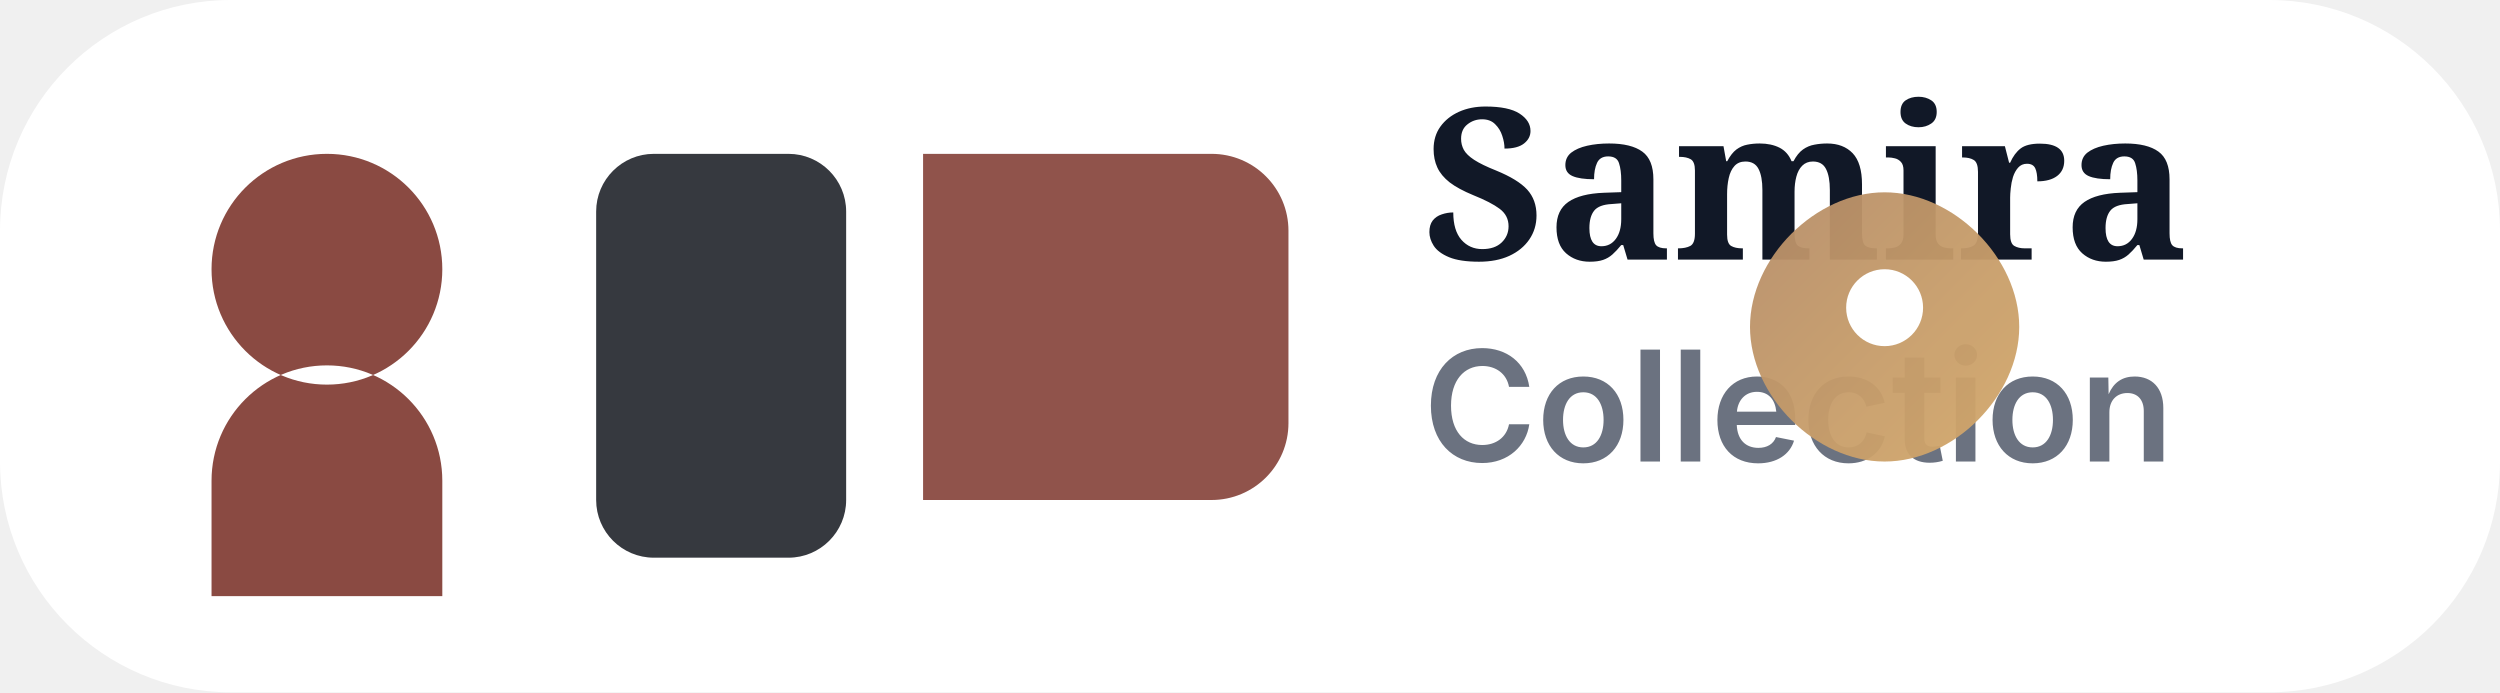
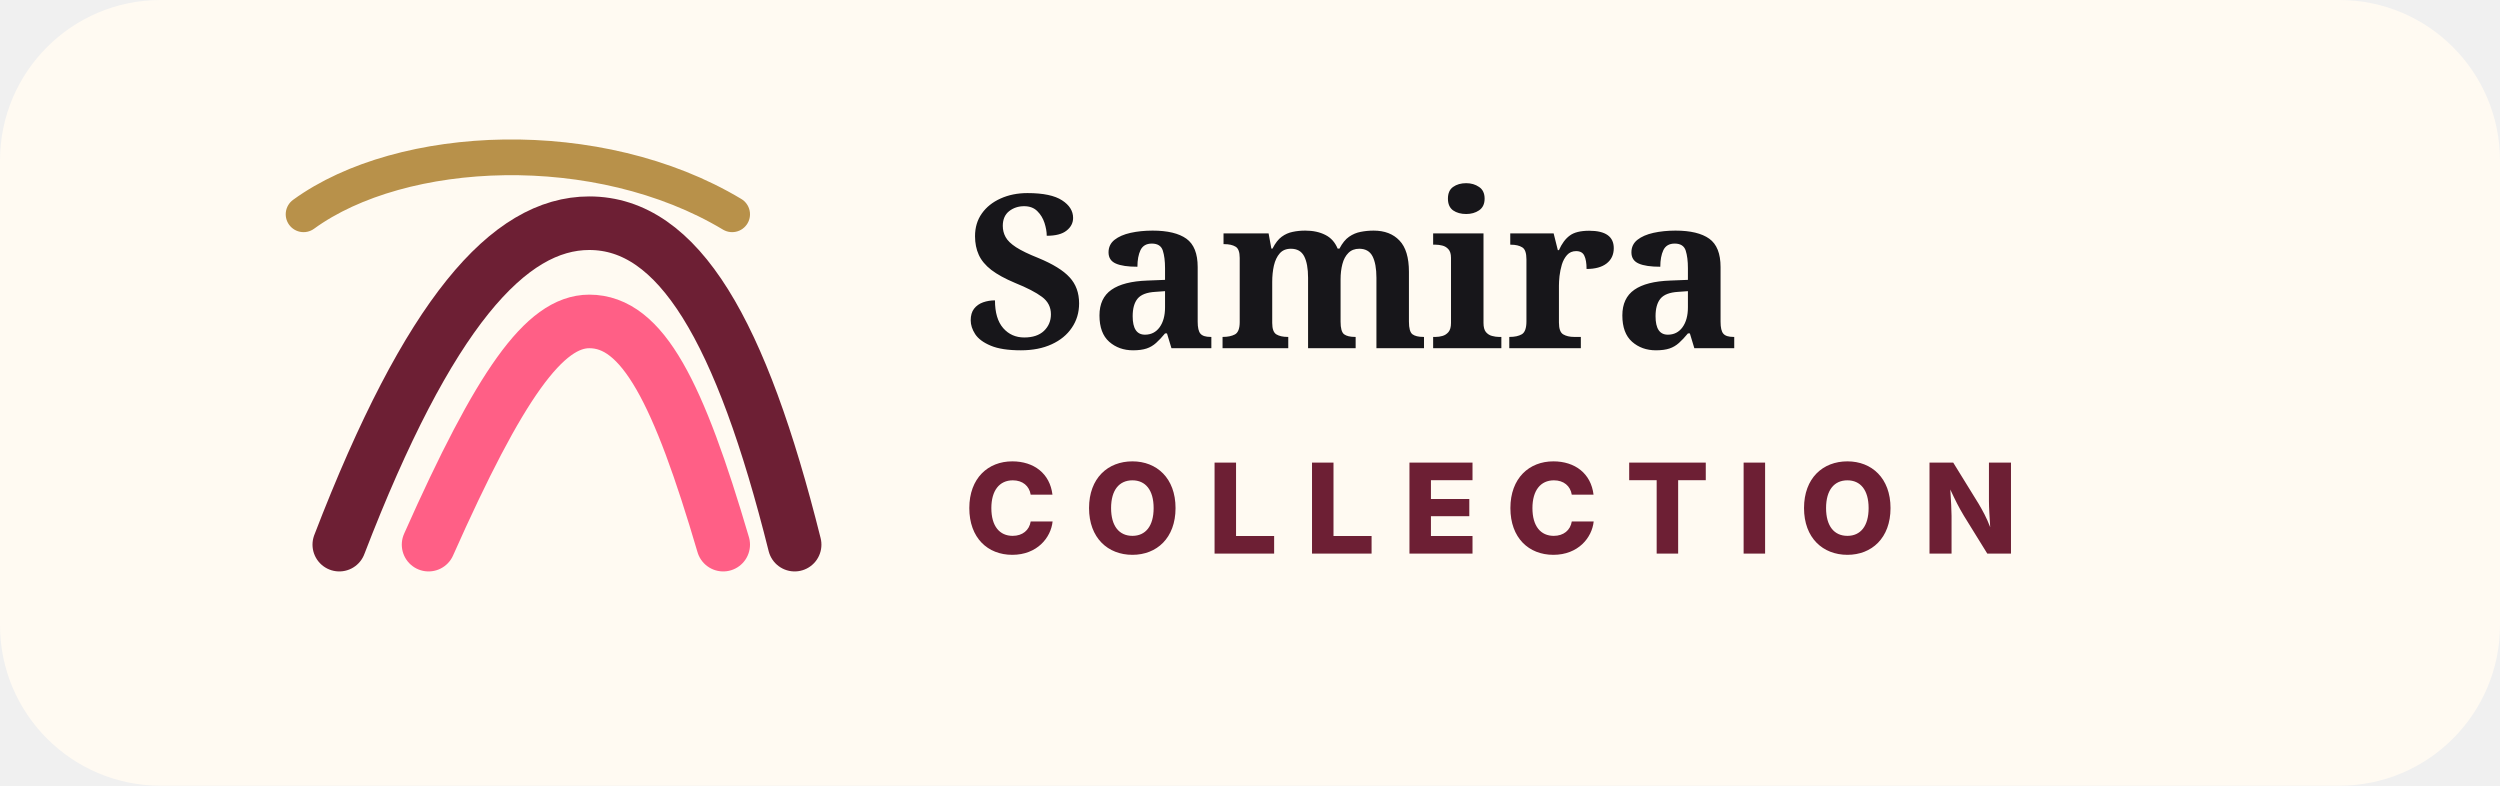
- <svg xmlns="http://www.w3.org/2000/svg" width="260" height="72" viewBox="0 0 260 72" fill="none">
-   <defs>
-     <linearGradient id="goldGrad" x1="0" y1="0" x2="1" y2="1">
-       <stop offset="0%" stop-color="#B68D68" />
-       <stop offset="100%" stop-color="#D4A96B" />
-     </linearGradient>
-   </defs>
-   <rect width="260" height="72" rx="24" fill="white" />
-   <path d="M34 16C27.37 16 22 21.37 22 28C22 34.63 27.37 40 34 40C40.63 40 46 34.63 46 28C46 21.37 40.63 16 34 16ZM22 50C22 43.37 27.37 38 34 38C40.63 38 46 43.37 46 50V62H22V50Z" fill="#8A4A42" />
-   <path d="M62 22C62 18.69 64.69 16 68 16H82C85.31 16 88 18.69 88 22V52C88 55.31 85.31 58 82 58H68C64.69 58 62 55.31 62 52V22Z" fill="#20232a" opacity="0.9" />
-   <path d="M96 16H126C130.42 16 134 19.58 134 24V44C134 48.42 130.42 52 126 52H96V16Z" fill="#8A4A42" opacity="0.95" />
-   <text x="148" y="27" fill="#111827" font-family="Playfair Display, serif" font-size="22" font-weight="700">Samira</text>
-   <text x="148" y="48" fill="#6B7280" font-family="Inter, sans-serif" font-size="16" font-weight="600">Collection</text>
-   <path d="M182 34C182 26.82 188.82 20 196 20C203.18 20 210 26.82 210 34C210 41.18 203.18 48 196 48C188.82 48 182 41.18 182 34ZM196 28C193.79 28 192 29.79 192 32C192 34.21 193.79 36 196 36C198.21 36 200 34.21 200 32C200 29.79 198.21 28 196 28Z" fill="url(#goldGrad)" opacity="0.95" />
+ <svg xmlns="http://www.w3.org/2000/svg" width="280" height="88" viewBox="0 0 280 88" fill="none">
+   <rect width="280" height="88" rx="18" fill="#FFFAF2" />
+   <path d="M38 61C48 35 57 25 66 25C76 25 83 37 89 61" stroke="#6D1F34" stroke-width="6" stroke-linecap="round" />
+   <path d="M48 61C56 43 61 36 66 36C72 36 76 44 81 61" stroke="#FF5F86" stroke-width="6" stroke-linecap="round" />
+   <path d="M34 24C45 16 67 15 82 24" stroke="#B8914A" stroke-width="4" stroke-linecap="round" />
+   <text x="108" y="39" fill="#17161A" font-family="Georgia, serif" font-size="24" font-weight="700">Samira</text>
+   <text x="108" y="62" fill="#6D1F34" font-family="Inter, Arial, sans-serif" font-size="14" font-weight="800" letter-spacing="3">COLLECTION</text>
</svg>
